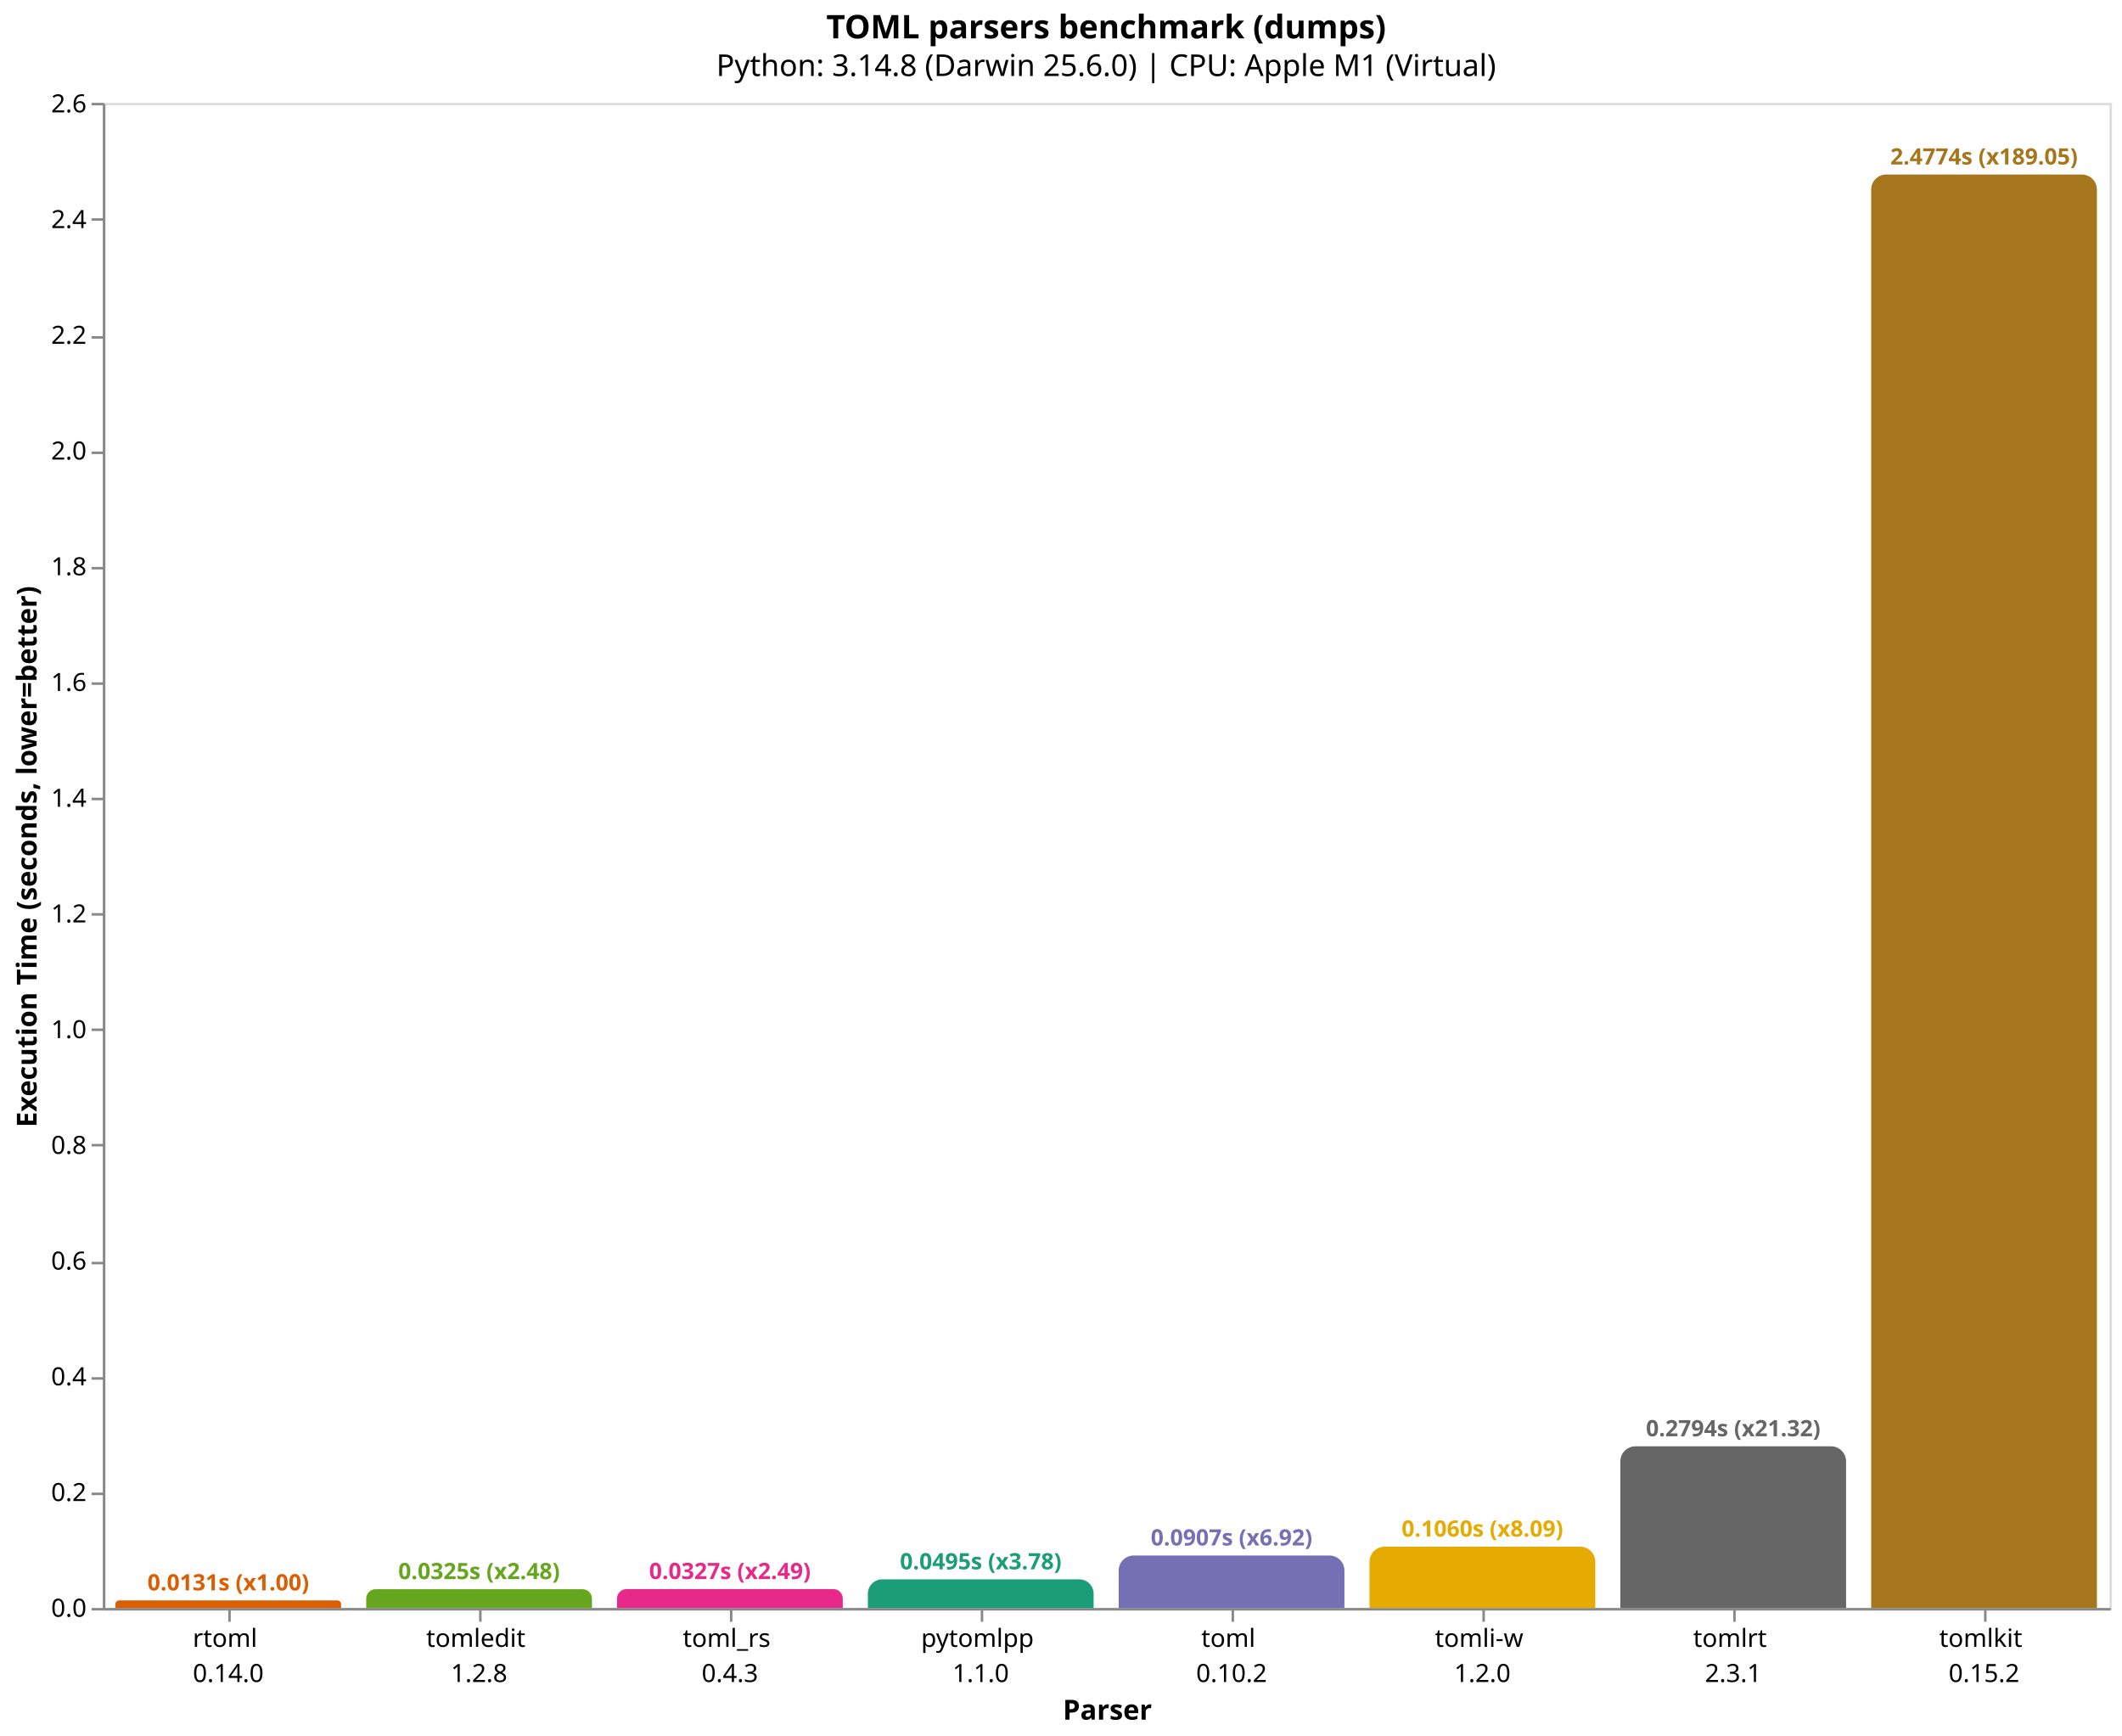
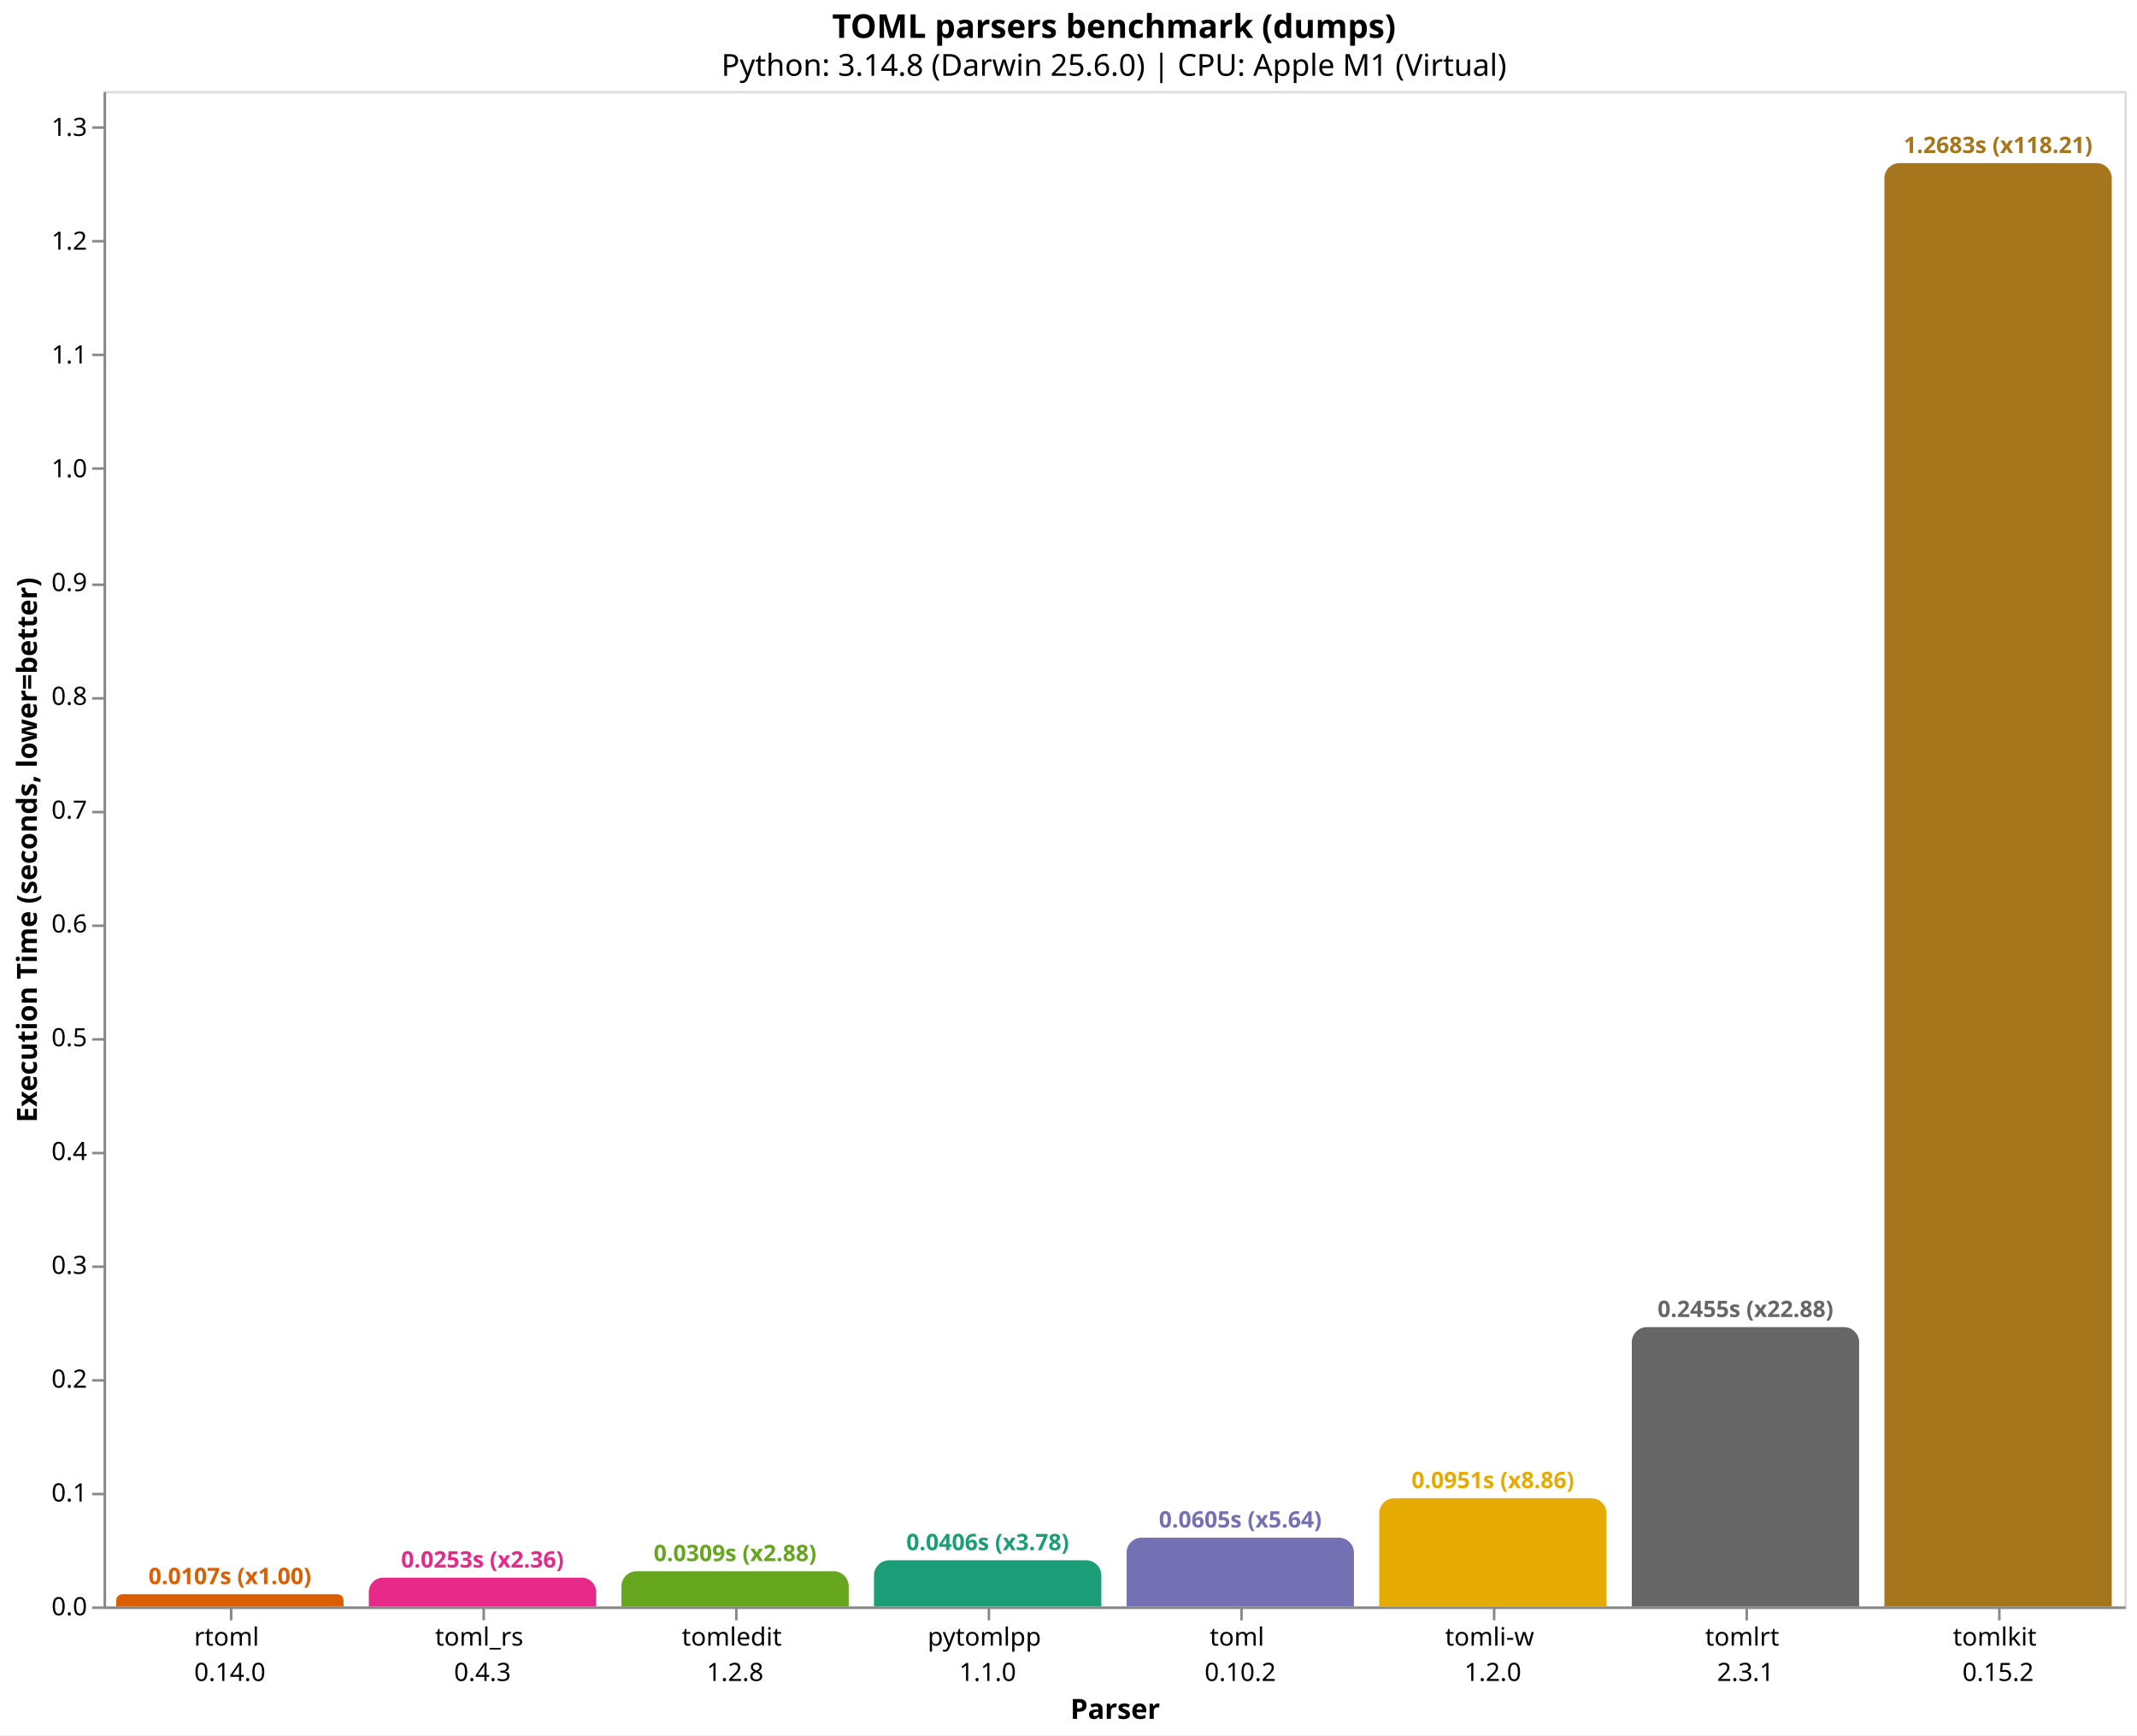
- <svg xmlns="http://www.w3.org/2000/svg" version="1.1" class="marks" width="846" height="692" viewBox="0 0 846 692">
-   <rect width="846" height="692" fill="white" />
-   <g fill="none" stroke-miterlimit="10" transform="translate(41,41)">
+ <svg xmlns="http://www.w3.org/2000/svg" version="1.1" class="marks" width="846" height="687" viewBox="0 0 846 687">
+   <rect width="846" height="687" fill="white" />
+   <g fill="none" stroke-miterlimit="10" transform="translate(41,36)">
    <g class="mark-group role-frame root" role="graphics-object" aria-roledescription="group mark container">
      <g transform="translate(0,0)">
        <path class="background" aria-hidden="true" d="M0.5,0.5h800v600h-800Z" stroke="#ddd" />
        <g>
-           <g class="mark-group role-axis" role="graphics-symbol" aria-roledescription="axis" aria-label="X-axis titled 'Parser' for a discrete scale with 8 values: rtoml&#10;0.14.0, tomledit&#10;1.2.8, toml_rs&#10;0.4.3, pytomlpp&#10;1.1.0, toml&#10;0.10.2, ending with tomlkit&#10;0.15.2">
+           <g class="mark-group role-axis" role="graphics-symbol" aria-roledescription="axis" aria-label="X-axis titled 'Parser' for a discrete scale with 8 values: rtoml&#10;0.14.0, toml_rs&#10;0.4.3, tomledit&#10;1.2.8, pytomlpp&#10;1.1.0, toml&#10;0.10.2, ending with tomlkit&#10;0.15.2">
            <g transform="translate(0.5,600.5)">
              <path class="background" aria-hidden="true" d="M0,0h0v0h0Z" pointer-events="none" />
              <g>
                <g class="mark-rule role-axis-tick" pointer-events="none">
                  <line transform="translate(50,0)" x2="0" y2="5" stroke="#888" stroke-width="1" opacity="1" />
                  <line transform="translate(150,0)" x2="0" y2="5" stroke="#888" stroke-width="1" opacity="1" />
                  <line transform="translate(250,0)" x2="0" y2="5" stroke="#888" stroke-width="1" opacity="1" />
                  <line transform="translate(350,0)" x2="0" y2="5" stroke="#888" stroke-width="1" opacity="1" />
                  <line transform="translate(450,0)" x2="0" y2="5" stroke="#888" stroke-width="1" opacity="1" />
                  <line transform="translate(550,0)" x2="0" y2="5" stroke="#888" stroke-width="1" opacity="1" />
                  <line transform="translate(650,0)" x2="0" y2="5" stroke="#888" stroke-width="1" opacity="1" />
                  <line transform="translate(750,0)" x2="0" y2="5" stroke="#888" stroke-width="1" opacity="1" />
                </g>
                <g class="mark-text role-axis-label" pointer-events="none">
                  <text text-anchor="middle" transform="translate(49.5,15)" font-family="sans-serif" font-size="10px" fill="#000" opacity="1">
                    <tspan>rtoml</tspan>
                    <tspan x="0" dy="14">0.14.0</tspan>
                  </text>
                  <text text-anchor="middle" transform="translate(149.5,15)" font-family="sans-serif" font-size="10px" fill="#000" opacity="1">
+                     <tspan>toml_rs</tspan>
+                     <tspan x="0" dy="14">0.4.3</tspan>
+                   </text>
+                   <text text-anchor="middle" transform="translate(249.5,15)" font-family="sans-serif" font-size="10px" fill="#000" opacity="1">
                    <tspan>tomledit</tspan>
                    <tspan x="0" dy="14">1.2.8</tspan>
-                   </text>
-                   <text text-anchor="middle" transform="translate(249.5,15)" font-family="sans-serif" font-size="10px" fill="#000" opacity="1">
-                     <tspan>toml_rs</tspan>
-                     <tspan x="0" dy="14">0.4.3</tspan>
                  </text>
                  <text text-anchor="middle" transform="translate(349.5,15)" font-family="sans-serif" font-size="10px" fill="#000" opacity="1">
                    <tspan>pytomlpp</tspan>
                    <tspan x="0" dy="14">1.1.0</tspan>
                  </text>
                  <text text-anchor="middle" transform="translate(449.5,15)" font-family="sans-serif" font-size="10px" fill="#000" opacity="1">
                    <tspan>toml</tspan>
                    <tspan x="0" dy="14">0.10.2</tspan>
                  </text>
                  <text text-anchor="middle" transform="translate(549.5,15)" font-family="sans-serif" font-size="10px" fill="#000" opacity="1">
                    <tspan>tomli-w</tspan>
                    <tspan x="0" dy="14">1.2.0</tspan>
                  </text>
                  <text text-anchor="middle" transform="translate(649.5,15)" font-family="sans-serif" font-size="10px" fill="#000" opacity="1">
                    <tspan>tomlrt</tspan>
                    <tspan x="0" dy="14">2.3.1</tspan>
                  </text>
                  <text text-anchor="middle" transform="translate(749.5,15)" font-family="sans-serif" font-size="10px" fill="#000" opacity="1">
                    <tspan>tomlkit</tspan>
                    <tspan x="0" dy="14">0.15.2</tspan>
                  </text>
                </g>
                <g class="mark-rule role-axis-domain" pointer-events="none">
                  <line transform="translate(0,0)" x2="800" y2="0" stroke="#888" stroke-width="1" opacity="1" />
                </g>
                <g class="mark-text role-axis-title" pointer-events="none">
                  <text text-anchor="middle" transform="translate(400,44)" font-family="sans-serif" font-size="11px" font-weight="bold" fill="#000" opacity="1">Parser</text>
                </g>
              </g>
              <path class="foreground" aria-hidden="true" d="" pointer-events="none" display="none" />
            </g>
          </g>
-           <g class="mark-group role-axis" role="graphics-symbol" aria-roledescription="axis" aria-label="Y-axis titled 'Execution Time (seconds, lower=better)' for a linear scale with values from 0.0 to 2.6">
+           <g class="mark-group role-axis" role="graphics-symbol" aria-roledescription="axis" aria-label="Y-axis titled 'Execution Time (seconds, lower=better)' for a linear scale with values from 0.0 to 1.3">
            <g transform="translate(0.5,0.5)">
              <path class="background" aria-hidden="true" d="M0,0h0v0h0Z" pointer-events="none" />
              <g>
                <g class="mark-rule role-axis-tick" pointer-events="none">
                  <line transform="translate(0,600)" x2="-5" y2="0" stroke="#888" stroke-width="1" opacity="1" />
-                   <line transform="translate(0,554)" x2="-5" y2="0" stroke="#888" stroke-width="1" opacity="1" />
-                   <line transform="translate(0,508)" x2="-5" y2="0" stroke="#888" stroke-width="1" opacity="1" />
-                   <line transform="translate(0,462)" x2="-5" y2="0" stroke="#888" stroke-width="1" opacity="1" />
-                   <line transform="translate(0,415)" x2="-5" y2="0" stroke="#888" stroke-width="1" opacity="1" />
-                   <line transform="translate(0,369)" x2="-5" y2="0" stroke="#888" stroke-width="1" opacity="1" />
-                   <line transform="translate(0,323)" x2="-5" y2="0" stroke="#888" stroke-width="1" opacity="1" />
-                   <line transform="translate(0,277)" x2="-5" y2="0" stroke="#888" stroke-width="1" opacity="1" />
-                   <line transform="translate(0,231)" x2="-5" y2="0" stroke="#888" stroke-width="1" opacity="1" />
-                   <line transform="translate(0,185)" x2="-5" y2="0" stroke="#888" stroke-width="1" opacity="1" />
-                   <line transform="translate(0,139)" x2="-5" y2="0" stroke="#888" stroke-width="1" opacity="1" />
-                   <line transform="translate(0,93)" x2="-5" y2="0" stroke="#888" stroke-width="1" opacity="1" />
-                   <line transform="translate(0,46)" x2="-5" y2="0" stroke="#888" stroke-width="1" opacity="1" />
-                   <line transform="translate(0,0)" x2="-5" y2="0" stroke="#888" stroke-width="1" opacity="1" />
+                   <line transform="translate(0,555)" x2="-5" y2="0" stroke="#888" stroke-width="1" opacity="1" />
+                   <line transform="translate(0,510)" x2="-5" y2="0" stroke="#888" stroke-width="1" opacity="1" />
+                   <line transform="translate(0,465)" x2="-5" y2="0" stroke="#888" stroke-width="1" opacity="1" />
+                   <line transform="translate(0,420)" x2="-5" y2="0" stroke="#888" stroke-width="1" opacity="1" />
+                   <line transform="translate(0,375)" x2="-5" y2="0" stroke="#888" stroke-width="1" opacity="1" />
+                   <line transform="translate(0,330)" x2="-5" y2="0" stroke="#888" stroke-width="1" opacity="1" />
+                   <line transform="translate(0,285)" x2="-5" y2="0" stroke="#888" stroke-width="1" opacity="1" />
+                   <line transform="translate(0,240)" x2="-5" y2="0" stroke="#888" stroke-width="1" opacity="1" />
+                   <line transform="translate(0,195)" x2="-5" y2="0" stroke="#888" stroke-width="1" opacity="1" />
+                   <line transform="translate(0,149)" x2="-5" y2="0" stroke="#888" stroke-width="1" opacity="1" />
+                   <line transform="translate(0,104)" x2="-5" y2="0" stroke="#888" stroke-width="1" opacity="1" />
+                   <line transform="translate(0,59)" x2="-5" y2="0" stroke="#888" stroke-width="1" opacity="1" />
+                   <line transform="translate(0,14)" x2="-5" y2="0" stroke="#888" stroke-width="1" opacity="1" />
                </g>
                <g class="mark-text role-axis-label" pointer-events="none">
                  <text text-anchor="end" transform="translate(-7,603)" font-family="sans-serif" font-size="10px" fill="#000" opacity="1">0.0</text>
-                   <text text-anchor="end" transform="translate(-7,556.869)" font-family="sans-serif" font-size="10px" fill="#000" opacity="1">0.2</text>
-                   <text text-anchor="end" transform="translate(-7,510.738)" font-family="sans-serif" font-size="10px" fill="#000" opacity="1">0.4</text>
-                   <text text-anchor="end" transform="translate(-7,464.607)" font-family="sans-serif" font-size="10px" fill="#000" opacity="1">0.6</text>
-                   <text text-anchor="end" transform="translate(-7,418.476)" font-family="sans-serif" font-size="10px" fill="#000" opacity="1">0.8</text>
-                   <text text-anchor="end" transform="translate(-7,372.3449)" font-family="sans-serif" font-size="10px" fill="#000" opacity="1">1.0</text>
-                   <text text-anchor="end" transform="translate(-7,326.2139)" font-family="sans-serif" font-size="10px" fill="#000" opacity="1">1.2</text>
-                   <text text-anchor="end" transform="translate(-7,280.0829)" font-family="sans-serif" font-size="10px" fill="#000" opacity="1">1.4</text>
-                   <text text-anchor="end" transform="translate(-7,233.9519)" font-family="sans-serif" font-size="10px" fill="#000" opacity="1">1.6</text>
-                   <text text-anchor="end" transform="translate(-7,187.8209)" font-family="sans-serif" font-size="10px" fill="#000" opacity="1">1.8</text>
-                   <text text-anchor="end" transform="translate(-7,141.6899)" font-family="sans-serif" font-size="10px" fill="#000" opacity="1">2.0</text>
-                   <text text-anchor="end" transform="translate(-7,95.55887)" font-family="sans-serif" font-size="10px" fill="#000" opacity="1">2.2</text>
-                   <text text-anchor="end" transform="translate(-7,49.42786)" font-family="sans-serif" font-size="10px" fill="#000" opacity="1">2.4</text>
-                   <text text-anchor="end" transform="translate(-7,3.296847)" font-family="sans-serif" font-size="10px" fill="#000" opacity="1">2.6</text>
+                   <text text-anchor="end" transform="translate(-7,557.9461)" font-family="sans-serif" font-size="10px" fill="#000" opacity="1">0.1</text>
+                   <text text-anchor="end" transform="translate(-7,512.8922)" font-family="sans-serif" font-size="10px" fill="#000" opacity="1">0.2</text>
+                   <text text-anchor="end" transform="translate(-7,467.8384)" font-family="sans-serif" font-size="10px" fill="#000" opacity="1">0.3</text>
+                   <text text-anchor="end" transform="translate(-7,422.7845)" font-family="sans-serif" font-size="10px" fill="#000" opacity="1">0.4</text>
+                   <text text-anchor="end" transform="translate(-7,377.7306)" font-family="sans-serif" font-size="10px" fill="#000" opacity="1">0.5</text>
+                   <text text-anchor="end" transform="translate(-7,332.6767)" font-family="sans-serif" font-size="10px" fill="#000" opacity="1">0.6</text>
+                   <text text-anchor="end" transform="translate(-7,287.6228)" font-family="sans-serif" font-size="10px" fill="#000" opacity="1">0.7</text>
+                   <text text-anchor="end" transform="translate(-7,242.5689)" font-family="sans-serif" font-size="10px" fill="#000" opacity="1">0.8</text>
+                   <text text-anchor="end" transform="translate(-7,197.5151)" font-family="sans-serif" font-size="10px" fill="#000" opacity="1">0.9</text>
+                   <text text-anchor="end" transform="translate(-7,152.4612)" font-family="sans-serif" font-size="10px" fill="#000" opacity="1">1.0</text>
+                   <text text-anchor="end" transform="translate(-7,107.4073)" font-family="sans-serif" font-size="10px" fill="#000" opacity="1">1.1</text>
+                   <text text-anchor="end" transform="translate(-7,62.35342)" font-family="sans-serif" font-size="10px" fill="#000" opacity="1">1.2</text>
+                   <text text-anchor="end" transform="translate(-7,17.29954)" font-family="sans-serif" font-size="10px" fill="#000" opacity="1">1.3</text>
                </g>
                <g class="mark-rule role-axis-domain" pointer-events="none">
                  <line transform="translate(0,600)" x2="0" y2="-600" stroke="#888" stroke-width="1" opacity="1" />
                </g>
                <g class="mark-text role-axis-title" pointer-events="none">
                  <text text-anchor="middle" transform="translate(-24.90137,300) rotate(-90) translate(0,-2)" font-family="sans-serif" font-size="11px" font-weight="bold" fill="#000" opacity="1">Execution Time (seconds, lower=better)</text>
                </g>
              </g>
              <path class="foreground" aria-hidden="true" d="" pointer-events="none" display="none" />
            </g>
          </g>
          <g class="mark-group role-scope" role="graphics-object" aria-roledescription="group mark container">
-             <g transform="translate(5,596.9773)">
-               <path class="background" aria-hidden="true" d="M1.511,0L88.489,0C89.323,0,90,0.677,90,1.511L90,3.023C90,3.023,90,3.023,90,3.023L0,3.023C0,3.023,0,3.023,0,3.023L0,1.511C0,0.677,0.677,0,1.511,0Z" />
+             <g transform="translate(5,595.1659)">
+               <path class="background" aria-hidden="true" d="M2.417,0L87.583,0C88.917,0,90,1.083,90,2.417L90,4.834C90,4.834,90,4.834,90,4.834L0,4.834C0,4.834,0,4.834,0,4.834L0,2.417C0,1.083,1.083,0,2.417,0Z" />
              <g clip-path="url(#clip9)">
                <g class="mark-group role-scope" role="graphics-object" aria-roledescription="group mark container">
-                   <g transform="translate(0,-596.9773)">
-                     <path class="background" aria-hidden="true" d="M0,0h90v0h-90Z" />
-                     <g>
-                       <g class="mark-rect role-mark layer_0_marks" role="graphics-object" aria-roledescription="rect mark container">
-                         <path aria-label="Parser: rtoml&#10;0.14.0; Execution Time (seconds, lower=better): 0.013104667; parser: rtoml; Execution Time (s): 0.0131; Slowdown: 1.00" role="graphics-symbol" aria-roledescription="bar" d="M0,596.977h90v3.023h-90Z" fill="#d95f02" />
-                       </g>
-                     </g>
-                     <path class="foreground" aria-hidden="true" d="" display="none" />
-                   </g>
-                 </g>
-               </g>
-               <path class="foreground" aria-hidden="true" d="" display="none" />
-             </g>
-             <g transform="translate(105,592.4983)">
-               <path class="background" aria-hidden="true" d="M3.751,0L86.249,0C88.319,0,90,1.681,90,3.751L90,7.502C90,7.502,90,7.502,90,7.502L0,7.502C0,7.502,0,7.502,0,7.502L0,3.751C0,1.681,1.681,0,3.751,0Z" />
+                   <g transform="translate(0,-595.1659)">
+                     <path class="background" aria-hidden="true" d="M0,0h90v0h-90Z" />
+                     <g>
+                       <g class="mark-rect role-mark layer_0_marks" role="graphics-object" aria-roledescription="rect mark container">
+                         <path aria-label="Parser: rtoml&#10;0.14.0; Execution Time (seconds, lower=better): 0.010729583; parser: rtoml; Execution Time (s): 0.0107; Slowdown: 1.00" role="graphics-symbol" aria-roledescription="bar" d="M0,595.166h90v4.834h-90Z" fill="#d95f02" />
+                       </g>
+                     </g>
+                     <path class="foreground" aria-hidden="true" d="" display="none" />
+                   </g>
+                 </g>
+               </g>
+               <path class="foreground" aria-hidden="true" d="" display="none" />
+             </g>
+             <g transform="translate(105,588.6039)">
+               <path class="background" aria-hidden="true" d="M5.698,0L84.302,0C87.447,0,90,2.553,90,5.698L90,11.396C90,11.396,90,11.396,90,11.396L0,11.396C0,11.396,0,11.396,0,11.396L0,5.698C0,2.553,2.553,0,5.698,0Z" />
              <g clip-path="url(#clip10)">
                <g class="mark-group role-scope" role="graphics-object" aria-roledescription="group mark container">
-                   <g transform="translate(0,-592.4983)">
-                     <path class="background" aria-hidden="true" d="M0,0h90v0h-90Z" />
-                     <g>
-                       <g class="mark-rect role-mark layer_0_marks" role="graphics-object" aria-roledescription="rect mark container">
-                         <path aria-label="Parser: tomledit&#10;1.2.8; Execution Time (seconds, lower=better): 0.032523375; parser: tomledit; Execution Time (s): 0.0325; Slowdown: 2.48" role="graphics-symbol" aria-roledescription="bar" d="M0,592.498h90v7.502h-90Z" fill="#66a61e" />
-                       </g>
-                     </g>
-                     <path class="foreground" aria-hidden="true" d="" display="none" />
-                   </g>
-                 </g>
-               </g>
-               <path class="foreground" aria-hidden="true" d="" display="none" />
-             </g>
-             <g transform="translate(205,592.4602)">
-               <path class="background" aria-hidden="true" d="M3.77,0L86.23,0C88.311,0,90,1.689,90,3.77L90,7.54C90,7.54,90,7.54,90,7.54L0,7.54C0,7.54,0,7.54,0,7.54L0,3.77C0,1.689,1.689,0,3.77,0Z" />
+                   <g transform="translate(0,-588.6039)">
+                     <path class="background" aria-hidden="true" d="M0,0h90v0h-90Z" />
+                     <g>
+                       <g class="mark-rect role-mark layer_0_marks" role="graphics-object" aria-roledescription="rect mark container">
+                         <path aria-label="Parser: toml_rs&#10;0.4.3; Execution Time (seconds, lower=better): 0.025294333; parser: toml_rs; Execution Time (s): 0.0253; Slowdown: 2.36" role="graphics-symbol" aria-roledescription="bar" d="M0,588.604h90v11.396h-90Z" fill="#e7298a" />
+                       </g>
+                     </g>
+                     <path class="foreground" aria-hidden="true" d="" display="none" />
+                   </g>
+                 </g>
+               </g>
+               <path class="foreground" aria-hidden="true" d="" display="none" />
+             </g>
+             <g transform="translate(205,586.0597)">
+               <path class="background" aria-hidden="true" d="M6,0L84,0C87.311,0,90,2.689,90,6L90,13.94C90,13.94,90,13.94,90,13.94L0,13.94C0,13.94,0,13.94,0,13.94L0,6C0,2.689,2.689,0,6,0Z" />
              <g clip-path="url(#clip11)">
                <g class="mark-group role-scope" role="graphics-object" aria-roledescription="group mark container">
-                   <g transform="translate(0,-592.4602)">
-                     <path class="background" aria-hidden="true" d="M0,0h90v0h-90Z" />
-                     <g>
-                       <g class="mark-rect role-mark layer_0_marks" role="graphics-object" aria-roledescription="rect mark container">
-                         <path aria-label="Parser: toml_rs&#10;0.4.3; Execution Time (seconds, lower=better): 0.032688542; parser: toml_rs; Execution Time (s): 0.0327; Slowdown: 2.49" role="graphics-symbol" aria-roledescription="bar" d="M0,592.46h90v7.54h-90Z" fill="#e7298a" />
-                       </g>
-                     </g>
-                     <path class="foreground" aria-hidden="true" d="" display="none" />
-                   </g>
-                 </g>
-               </g>
-               <path class="foreground" aria-hidden="true" d="" display="none" />
-             </g>
-             <g transform="translate(305,588.5834)">
-               <path class="background" aria-hidden="true" d="M5.708,0L84.292,0C87.442,0,90,2.558,90,5.708L90,11.417C90,11.417,90,11.417,90,11.417L0,11.417C0,11.417,0,11.417,0,11.417L0,5.708C0,2.558,2.558,0,5.708,0Z" />
+                   <g transform="translate(0,-586.0597)">
+                     <path class="background" aria-hidden="true" d="M0,0h90v0h-90Z" />
+                     <g>
+                       <g class="mark-rect role-mark layer_0_marks" role="graphics-object" aria-roledescription="rect mark container">
+                         <path aria-label="Parser: tomledit&#10;1.2.8; Execution Time (seconds, lower=better): 0.030941334; parser: tomledit; Execution Time (s): 0.0309; Slowdown: 2.88" role="graphics-symbol" aria-roledescription="bar" d="M0,586.06h90v13.94h-90Z" fill="#66a61e" />
+                       </g>
+                     </g>
+                     <path class="foreground" aria-hidden="true" d="" display="none" />
+                   </g>
+                 </g>
+               </g>
+               <path class="foreground" aria-hidden="true" d="" display="none" />
+             </g>
+             <g transform="translate(305,581.7196)">
+               <path class="background" aria-hidden="true" d="M6,0L84,0C87.311,0,90,2.689,90,6L90,18.28C90,18.28,90,18.28,90,18.28L0,18.28C0,18.28,0,18.28,0,18.28L0,6C0,2.689,2.689,0,6,0Z" />
              <g clip-path="url(#clip12)">
                <g class="mark-group role-scope" role="graphics-object" aria-roledescription="group mark container">
-                   <g transform="translate(0,-588.5834)">
-                     <path class="background" aria-hidden="true" d="M0,0h90v0h-90Z" />
-                     <g>
-                       <g class="mark-rect role-mark layer_0_marks" role="graphics-object" aria-roledescription="rect mark container">
-                         <path aria-label="Parser: pytomlpp&#10;1.1.0; Execution Time (seconds, lower=better): 0.049496625; parser: pytomlpp; Execution Time (s): 0.0495; Slowdown: 3.78" role="graphics-symbol" aria-roledescription="bar" d="M0,588.583h90v11.417h-90Z" fill="#1b9e77" />
-                       </g>
-                     </g>
-                     <path class="foreground" aria-hidden="true" d="" display="none" />
-                   </g>
-                 </g>
-               </g>
-               <path class="foreground" aria-hidden="true" d="" display="none" />
-             </g>
-             <g transform="translate(405,579.0738)">
-               <path class="background" aria-hidden="true" d="M6,0L84,0C87.311,0,90,2.689,90,6L90,20.926C90,20.926,90,20.926,90,20.926L0,20.926C0,20.926,0,20.926,0,20.926L0,6C0,2.689,2.689,0,6,0Z" />
+                   <g transform="translate(0,-581.7196)">
+                     <path class="background" aria-hidden="true" d="M0,0h90v0h-90Z" />
+                     <g>
+                       <g class="mark-rect role-mark layer_0_marks" role="graphics-object" aria-roledescription="rect mark container">
+                         <path aria-label="Parser: pytomlpp&#10;1.1.0; Execution Time (seconds, lower=better): 0.040574583; parser: pytomlpp; Execution Time (s): 0.0406; Slowdown: 3.78" role="graphics-symbol" aria-roledescription="bar" d="M0,581.72h90v18.28h-90Z" fill="#1b9e77" />
+                       </g>
+                     </g>
+                     <path class="foreground" aria-hidden="true" d="" display="none" />
+                   </g>
+                 </g>
+               </g>
+               <path class="foreground" aria-hidden="true" d="" display="none" />
+             </g>
+             <g transform="translate(405,572.7521)">
+               <path class="background" aria-hidden="true" d="M6,0L84,0C87.311,0,90,2.689,90,6L90,27.248C90,27.248,90,27.248,90,27.248L0,27.248C0,27.248,0,27.248,0,27.248L0,6C0,2.689,2.689,0,6,0Z" />
              <g clip-path="url(#clip13)">
                <g class="mark-group role-scope" role="graphics-object" aria-roledescription="group mark container">
-                   <g transform="translate(0,-579.0738)">
-                     <path class="background" aria-hidden="true" d="M0,0h90v0h-90Z" />
-                     <g>
-                       <g class="mark-rect role-mark layer_0_marks" role="graphics-object" aria-roledescription="rect mark container">
-                         <path aria-label="Parser: toml&#10;0.10.2; Execution Time (seconds, lower=better): 0.090725208; parser: toml; Execution Time (s): 0.0907; Slowdown: 6.92" role="graphics-symbol" aria-roledescription="bar" d="M0,579.074h90v20.926h-90Z" fill="#7570b3" />
-                       </g>
-                     </g>
-                     <path class="foreground" aria-hidden="true" d="" display="none" />
-                   </g>
-                 </g>
-               </g>
-               <path class="foreground" aria-hidden="true" d="" display="none" />
-             </g>
-             <g transform="translate(505,575.5523)">
-               <path class="background" aria-hidden="true" d="M6,0L84,0C87.311,0,90,2.689,90,6L90,24.448C90,24.448,90,24.448,90,24.448L0,24.448C0,24.448,0,24.448,0,24.448L0,6C0,2.689,2.689,0,6,0Z" />
+                   <g transform="translate(0,-572.7521)">
+                     <path class="background" aria-hidden="true" d="M0,0h90v0h-90Z" />
+                     <g>
+                       <g class="mark-rect role-mark layer_0_marks" role="graphics-object" aria-roledescription="rect mark container">
+                         <path aria-label="Parser: toml&#10;0.10.2; Execution Time (seconds, lower=better): 0.0604785; parser: toml; Execution Time (s): 0.0605; Slowdown: 5.64" role="graphics-symbol" aria-roledescription="bar" d="M0,572.752h90v27.248h-90Z" fill="#7570b3" />
+                       </g>
+                     </g>
+                     <path class="foreground" aria-hidden="true" d="" display="none" />
+                   </g>
+                 </g>
+               </g>
+               <path class="foreground" aria-hidden="true" d="" display="none" />
+             </g>
+             <g transform="translate(505,557.158)">
+               <path class="background" aria-hidden="true" d="M6,0L84,0C87.311,0,90,2.689,90,6L90,42.842C90,42.842,90,42.842,90,42.842L0,42.842C0,42.842,0,42.842,0,42.842L0,6C0,2.689,2.689,0,6,0Z" />
              <g clip-path="url(#clip14)">
                <g class="mark-group role-scope" role="graphics-object" aria-roledescription="group mark container">
-                   <g transform="translate(0,-575.5523)">
-                     <path class="background" aria-hidden="true" d="M0,0h90v0h-90Z" />
-                     <g>
-                       <g class="mark-rect role-mark layer_0_marks" role="graphics-object" aria-roledescription="rect mark container">
-                         <path aria-label="Parser: tomli-w&#10;1.2.0; Execution Time (seconds, lower=better): 0.105992667; parser: tomli-w; Execution Time (s): 0.1060; Slowdown: 8.09" role="graphics-symbol" aria-roledescription="bar" d="M0,575.552h90v24.448h-90Z" fill="#e6ab02" />
-                       </g>
-                     </g>
-                     <path class="foreground" aria-hidden="true" d="" display="none" />
-                   </g>
-                 </g>
-               </g>
-               <path class="foreground" aria-hidden="true" d="" display="none" />
-             </g>
-             <g transform="translate(605,535.5504)">
-               <path class="background" aria-hidden="true" d="M6,0L84,0C87.311,0,90,2.689,90,6L90,64.45C90,64.45,90,64.45,90,64.45L0,64.45C0,64.45,0,64.45,0,64.45L0,6C0,2.689,2.689,0,6,0Z" />
+                   <g transform="translate(0,-557.158)">
+                     <path class="background" aria-hidden="true" d="M0,0h90v0h-90Z" />
+                     <g>
+                       <g class="mark-rect role-mark layer_0_marks" role="graphics-object" aria-roledescription="rect mark container">
+                         <path aria-label="Parser: tomli-w&#10;1.2.0; Execution Time (seconds, lower=better): 0.095090625; parser: tomli-w; Execution Time (s): 0.0951; Slowdown: 8.86" role="graphics-symbol" aria-roledescription="bar" d="M0,557.158h90v42.842h-90Z" fill="#e6ab02" />
+                       </g>
+                     </g>
+                     <path class="foreground" aria-hidden="true" d="" display="none" />
+                   </g>
+                 </g>
+               </g>
+               <path class="foreground" aria-hidden="true" d="" display="none" />
+             </g>
+             <g transform="translate(605,489.4115)">
+               <path class="background" aria-hidden="true" d="M6,0L84,0C87.311,0,90,2.689,90,6L90,110.589C90,110.589,90,110.589,90,110.589L0,110.589C0,110.589,0,110.589,0,110.589L0,6C0,2.689,2.689,0,6,0Z" />
              <g clip-path="url(#clip15)">
                <g class="mark-group role-scope" role="graphics-object" aria-roledescription="group mark container">
-                   <g transform="translate(0,-535.5504)">
-                     <path class="background" aria-hidden="true" d="M0,0h90v0h-90Z" />
-                     <g>
-                       <g class="mark-rect role-mark layer_0_marks" role="graphics-object" aria-roledescription="rect mark container">
-                         <path aria-label="Parser: tomlrt&#10;2.3.1; Execution Time (seconds, lower=better): 0.279419709; parser: tomlrt; Execution Time (s): 0.2794; Slowdown: 21.32" role="graphics-symbol" aria-roledescription="bar" d="M0,535.55h90v64.45h-90Z" fill="#666666" />
+                   <g transform="translate(0,-489.4115)">
+                     <path class="background" aria-hidden="true" d="M0,0h90v0h-90Z" />
+                     <g>
+                       <g class="mark-rect role-mark layer_0_marks" role="graphics-object" aria-roledescription="rect mark container">
+                         <path aria-label="Parser: tomlrt&#10;2.3.1; Execution Time (seconds, lower=better): 0.245458334; parser: tomlrt; Execution Time (s): 0.2455; Slowdown: 22.88" role="graphics-symbol" aria-roledescription="bar" d="M0,489.411h90v110.589h-90Z" fill="#666666" />
                      </g>
                    </g>
                    <path class="foreground" aria-hidden="true" d="" display="none" />
                  </g>
                </g>
              </g>
              <path class="foreground" aria-hidden="true" d="" display="none" />
            </g>
            <g transform="translate(705,28.57143)">
              <path class="background" aria-hidden="true" d="M6,0L84,0C87.311,0,90,2.689,90,6L90,571.429C90,571.429,90,571.429,90,571.429L0,571.429C0,571.429,0,571.429,0,571.429L0,6C0,2.689,2.689,0,6,0Z" />
              <g clip-path="url(#clip16)">
                <g class="mark-group role-scope" role="graphics-object" aria-roledescription="group mark container">
                  <g transform="translate(0,-28.57143)">
                    <path class="background" aria-hidden="true" d="M0,0h90v0h-90Z" />
                    <g>
                      <g class="mark-rect role-mark layer_0_marks" role="graphics-object" aria-roledescription="rect mark container">
-                         <path aria-label="Parser: tomlkit&#10;0.15.2; Execution Time (seconds, lower=better): 2.477416167; parser: tomlkit; Execution Time (s): 2.4774; Slowdown: 189.05" role="graphics-symbol" aria-roledescription="bar" d="M0,28.571h90v571.429h-90Z" fill="#a6761d" />
+                         <path aria-label="Parser: tomlkit&#10;0.15.2; Execution Time (seconds, lower=better): 1.268322625; parser: tomlkit; Execution Time (s): 1.2683; Slowdown: 118.21" role="graphics-symbol" aria-roledescription="bar" d="M0,28.571h90v571.429h-90Z" fill="#a6761d" />
                      </g>
                    </g>
                    <path class="foreground" aria-hidden="true" d="" display="none" />
                  </g>
                </g>
              </g>
              <path class="foreground" aria-hidden="true" d="" display="none" />
            </g>
          </g>
          <g class="mark-text role-mark layer_1_marks" role="graphics-object" aria-roledescription="text mark container">
-             <text aria-label="Parser: rtoml&#10;0.14.0; Execution Time (seconds, lower=better): 0.013104667; parser: rtoml; label: 0.0131s (x1.00); Execution Time (s): 0.0131; Slowdown: 1.00" role="graphics-symbol" aria-roledescription="text mark" text-anchor="middle" transform="translate(50,592.9773)" font-family="sans-serif" font-size="9px" font-weight="bold" fill="#d95f02">0.0131s (x1.00)</text>
-             <text aria-label="Parser: tomledit&#10;1.2.8; Execution Time (seconds, lower=better): 0.032523375; parser: tomledit; label: 0.0325s (x2.48); Execution Time (s): 0.0325; Slowdown: 2.48" role="graphics-symbol" aria-roledescription="text mark" text-anchor="middle" transform="translate(150,588.4983)" font-family="sans-serif" font-size="9px" font-weight="bold" fill="#66a61e">0.0325s (x2.48)</text>
-             <text aria-label="Parser: toml_rs&#10;0.4.3; Execution Time (seconds, lower=better): 0.032688542; parser: toml_rs; label: 0.0327s (x2.49); Execution Time (s): 0.0327; Slowdown: 2.49" role="graphics-symbol" aria-roledescription="text mark" text-anchor="middle" transform="translate(250,588.4602)" font-family="sans-serif" font-size="9px" font-weight="bold" fill="#e7298a">0.0327s (x2.49)</text>
-             <text aria-label="Parser: pytomlpp&#10;1.1.0; Execution Time (seconds, lower=better): 0.049496625; parser: pytomlpp; label: 0.0495s (x3.78); Execution Time (s): 0.0495; Slowdown: 3.78" role="graphics-symbol" aria-roledescription="text mark" text-anchor="middle" transform="translate(350,584.5834)" font-family="sans-serif" font-size="9px" font-weight="bold" fill="#1b9e77">0.0495s (x3.78)</text>
-             <text aria-label="Parser: toml&#10;0.10.2; Execution Time (seconds, lower=better): 0.090725208; parser: toml; label: 0.0907s (x6.92); Execution Time (s): 0.0907; Slowdown: 6.92" role="graphics-symbol" aria-roledescription="text mark" text-anchor="middle" transform="translate(450,575.0738)" font-family="sans-serif" font-size="9px" font-weight="bold" fill="#7570b3">0.0907s (x6.92)</text>
-             <text aria-label="Parser: tomli-w&#10;1.2.0; Execution Time (seconds, lower=better): 0.105992667; parser: tomli-w; label: 0.1060s (x8.09); Execution Time (s): 0.1060; Slowdown: 8.09" role="graphics-symbol" aria-roledescription="text mark" text-anchor="middle" transform="translate(550,571.5523)" font-family="sans-serif" font-size="9px" font-weight="bold" fill="#e6ab02">0.1060s (x8.09)</text>
-             <text aria-label="Parser: tomlrt&#10;2.3.1; Execution Time (seconds, lower=better): 0.279419709; parser: tomlrt; label: 0.2794s (x21.32); Execution Time (s): 0.2794; Slowdown: 21.32" role="graphics-symbol" aria-roledescription="text mark" text-anchor="middle" transform="translate(650,531.5504)" font-family="sans-serif" font-size="9px" font-weight="bold" fill="#666666">0.2794s (x21.32)</text>
-             <text aria-label="Parser: tomlkit&#10;0.15.2; Execution Time (seconds, lower=better): 2.477416167; parser: tomlkit; label: 2.4774s (x189.05); Execution Time (s): 2.4774; Slowdown: 189.05" role="graphics-symbol" aria-roledescription="text mark" text-anchor="middle" transform="translate(750,24.57143)" font-family="sans-serif" font-size="9px" font-weight="bold" fill="#a6761d">2.4774s (x189.05)</text>
+             <text aria-label="Parser: rtoml&#10;0.14.0; Execution Time (seconds, lower=better): 0.010729583; parser: rtoml; label: 0.0107s (x1.00); Execution Time (s): 0.0107; Slowdown: 1.00" role="graphics-symbol" aria-roledescription="text mark" text-anchor="middle" transform="translate(50,591.1659)" font-family="sans-serif" font-size="9px" font-weight="bold" fill="#d95f02">0.0107s (x1.00)</text>
+             <text aria-label="Parser: toml_rs&#10;0.4.3; Execution Time (seconds, lower=better): 0.025294333; parser: toml_rs; label: 0.0253s (x2.36); Execution Time (s): 0.0253; Slowdown: 2.36" role="graphics-symbol" aria-roledescription="text mark" text-anchor="middle" transform="translate(150,584.6039)" font-family="sans-serif" font-size="9px" font-weight="bold" fill="#e7298a">0.0253s (x2.36)</text>
+             <text aria-label="Parser: tomledit&#10;1.2.8; Execution Time (seconds, lower=better): 0.030941334; parser: tomledit; label: 0.0309s (x2.88); Execution Time (s): 0.0309; Slowdown: 2.88" role="graphics-symbol" aria-roledescription="text mark" text-anchor="middle" transform="translate(250,582.0597)" font-family="sans-serif" font-size="9px" font-weight="bold" fill="#66a61e">0.0309s (x2.88)</text>
+             <text aria-label="Parser: pytomlpp&#10;1.1.0; Execution Time (seconds, lower=better): 0.040574583; parser: pytomlpp; label: 0.0406s (x3.78); Execution Time (s): 0.0406; Slowdown: 3.78" role="graphics-symbol" aria-roledescription="text mark" text-anchor="middle" transform="translate(350,577.7196)" font-family="sans-serif" font-size="9px" font-weight="bold" fill="#1b9e77">0.0406s (x3.78)</text>
+             <text aria-label="Parser: toml&#10;0.10.2; Execution Time (seconds, lower=better): 0.0604785; parser: toml; label: 0.0605s (x5.64); Execution Time (s): 0.0605; Slowdown: 5.64" role="graphics-symbol" aria-roledescription="text mark" text-anchor="middle" transform="translate(450,568.7521)" font-family="sans-serif" font-size="9px" font-weight="bold" fill="#7570b3">0.0605s (x5.64)</text>
+             <text aria-label="Parser: tomli-w&#10;1.2.0; Execution Time (seconds, lower=better): 0.095090625; parser: tomli-w; label: 0.0951s (x8.86); Execution Time (s): 0.0951; Slowdown: 8.86" role="graphics-symbol" aria-roledescription="text mark" text-anchor="middle" transform="translate(550,553.158)" font-family="sans-serif" font-size="9px" font-weight="bold" fill="#e6ab02">0.0951s (x8.86)</text>
+             <text aria-label="Parser: tomlrt&#10;2.3.1; Execution Time (seconds, lower=better): 0.245458334; parser: tomlrt; label: 0.2455s (x22.88); Execution Time (s): 0.2455; Slowdown: 22.88" role="graphics-symbol" aria-roledescription="text mark" text-anchor="middle" transform="translate(650,485.4115)" font-family="sans-serif" font-size="9px" font-weight="bold" fill="#666666">0.2455s (x22.88)</text>
+             <text aria-label="Parser: tomlkit&#10;0.15.2; Execution Time (seconds, lower=better): 1.268322625; parser: tomlkit; label: 1.2683s (x118.21); Execution Time (s): 1.2683; Slowdown: 118.21" role="graphics-symbol" aria-roledescription="text mark" text-anchor="middle" transform="translate(750,24.57143)" font-family="sans-serif" font-size="9px" font-weight="bold" fill="#a6761d">1.2683s (x118.21)</text>
          </g>
          <g class="mark-group role-title">
-             <g transform="translate(400,-35.70315)">
+             <g transform="translate(400,-31)">
              <path class="background" aria-hidden="true" d="M0,0h0v0h0Z" pointer-events="none" />
              <g>
                <g class="mark-text role-title-text" role="graphics-symbol" aria-roledescription="title" aria-label="Title text 'TOML parsers benchmark (dumps)'" pointer-events="none">
                  <text text-anchor="middle" transform="translate(0,10)" font-family="sans-serif" font-size="13px" font-weight="bold" fill="#000" opacity="1">TOML parsers benchmark (dumps)</text>
                </g>
                <g class="mark-text role-title-subtitle" role="graphics-symbol" aria-roledescription="subtitle" aria-label="Subtitle text 'Python: 3.14.8 (Darwin 25.6.0) | CPU: Apple M1 (Virtual)'" pointer-events="none">
                  <text text-anchor="middle" transform="translate(0,25)" font-family="sans-serif" font-size="12px" fill="#000" opacity="1">Python: 3.14.8 (Darwin 25.6.0) | CPU: Apple M1 (Virtual)</text>
                </g>
              </g>
              <path class="foreground" aria-hidden="true" d="" pointer-events="none" display="none" />
            </g>
          </g>
        </g>
        <path class="foreground" aria-hidden="true" d="" display="none" />
      </g>
    </g>
  </g>
  <defs>
    <clipPath id="clip9">
-       <path d="M1.511,0L88.489,0C89.323,0,90,0.677,90,1.511L90,3.023C90,3.023,90,3.023,90,3.023L0,3.023C0,3.023,0,3.023,0,3.023L0,1.511C0,0.677,0.677,0,1.511,0Z" />
+       <path d="M2.417,0L87.583,0C88.917,0,90,1.083,90,2.417L90,4.834C90,4.834,90,4.834,90,4.834L0,4.834C0,4.834,0,4.834,0,4.834L0,2.417C0,1.083,1.083,0,2.417,0Z" />
    </clipPath>
    <clipPath id="clip10">
-       <path d="M3.751,0L86.249,0C88.319,0,90,1.681,90,3.751L90,7.502C90,7.502,90,7.502,90,7.502L0,7.502C0,7.502,0,7.502,0,7.502L0,3.751C0,1.681,1.681,0,3.751,0Z" />
+       <path d="M5.698,0L84.302,0C87.447,0,90,2.553,90,5.698L90,11.396C90,11.396,90,11.396,90,11.396L0,11.396C0,11.396,0,11.396,0,11.396L0,5.698C0,2.553,2.553,0,5.698,0Z" />
    </clipPath>
    <clipPath id="clip11">
-       <path d="M3.77,0L86.23,0C88.311,0,90,1.689,90,3.77L90,7.54C90,7.54,90,7.54,90,7.54L0,7.54C0,7.54,0,7.54,0,7.54L0,3.77C0,1.689,1.689,0,3.77,0Z" />
+       <path d="M6,0L84,0C87.311,0,90,2.689,90,6L90,13.94C90,13.94,90,13.94,90,13.94L0,13.94C0,13.94,0,13.94,0,13.94L0,6C0,2.689,2.689,0,6,0Z" />
    </clipPath>
    <clipPath id="clip12">
-       <path d="M5.708,0L84.292,0C87.442,0,90,2.558,90,5.708L90,11.417C90,11.417,90,11.417,90,11.417L0,11.417C0,11.417,0,11.417,0,11.417L0,5.708C0,2.558,2.558,0,5.708,0Z" />
+       <path d="M6,0L84,0C87.311,0,90,2.689,90,6L90,18.28C90,18.28,90,18.28,90,18.28L0,18.28C0,18.28,0,18.28,0,18.28L0,6C0,2.689,2.689,0,6,0Z" />
    </clipPath>
    <clipPath id="clip13">
-       <path d="M6,0L84,0C87.311,0,90,2.689,90,6L90,20.926C90,20.926,90,20.926,90,20.926L0,20.926C0,20.926,0,20.926,0,20.926L0,6C0,2.689,2.689,0,6,0Z" />
+       <path d="M6,0L84,0C87.311,0,90,2.689,90,6L90,27.248C90,27.248,90,27.248,90,27.248L0,27.248C0,27.248,0,27.248,0,27.248L0,6C0,2.689,2.689,0,6,0Z" />
    </clipPath>
    <clipPath id="clip14">
-       <path d="M6,0L84,0C87.311,0,90,2.689,90,6L90,24.448C90,24.448,90,24.448,90,24.448L0,24.448C0,24.448,0,24.448,0,24.448L0,6C0,2.689,2.689,0,6,0Z" />
+       <path d="M6,0L84,0C87.311,0,90,2.689,90,6L90,42.842C90,42.842,90,42.842,90,42.842L0,42.842C0,42.842,0,42.842,0,42.842L0,6C0,2.689,2.689,0,6,0Z" />
    </clipPath>
    <clipPath id="clip15">
-       <path d="M6,0L84,0C87.311,0,90,2.689,90,6L90,64.45C90,64.45,90,64.45,90,64.45L0,64.45C0,64.45,0,64.45,0,64.45L0,6C0,2.689,2.689,0,6,0Z" />
+       <path d="M6,0L84,0C87.311,0,90,2.689,90,6L90,110.589C90,110.589,90,110.589,90,110.589L0,110.589C0,110.589,0,110.589,0,110.589L0,6C0,2.689,2.689,0,6,0Z" />
    </clipPath>
    <clipPath id="clip16">
      <path d="M6,0L84,0C87.311,0,90,2.689,90,6L90,571.429C90,571.429,90,571.429,90,571.429L0,571.429C0,571.429,0,571.429,0,571.429L0,6C0,2.689,2.689,0,6,0Z" />
    </clipPath>
  </defs>
</svg>
